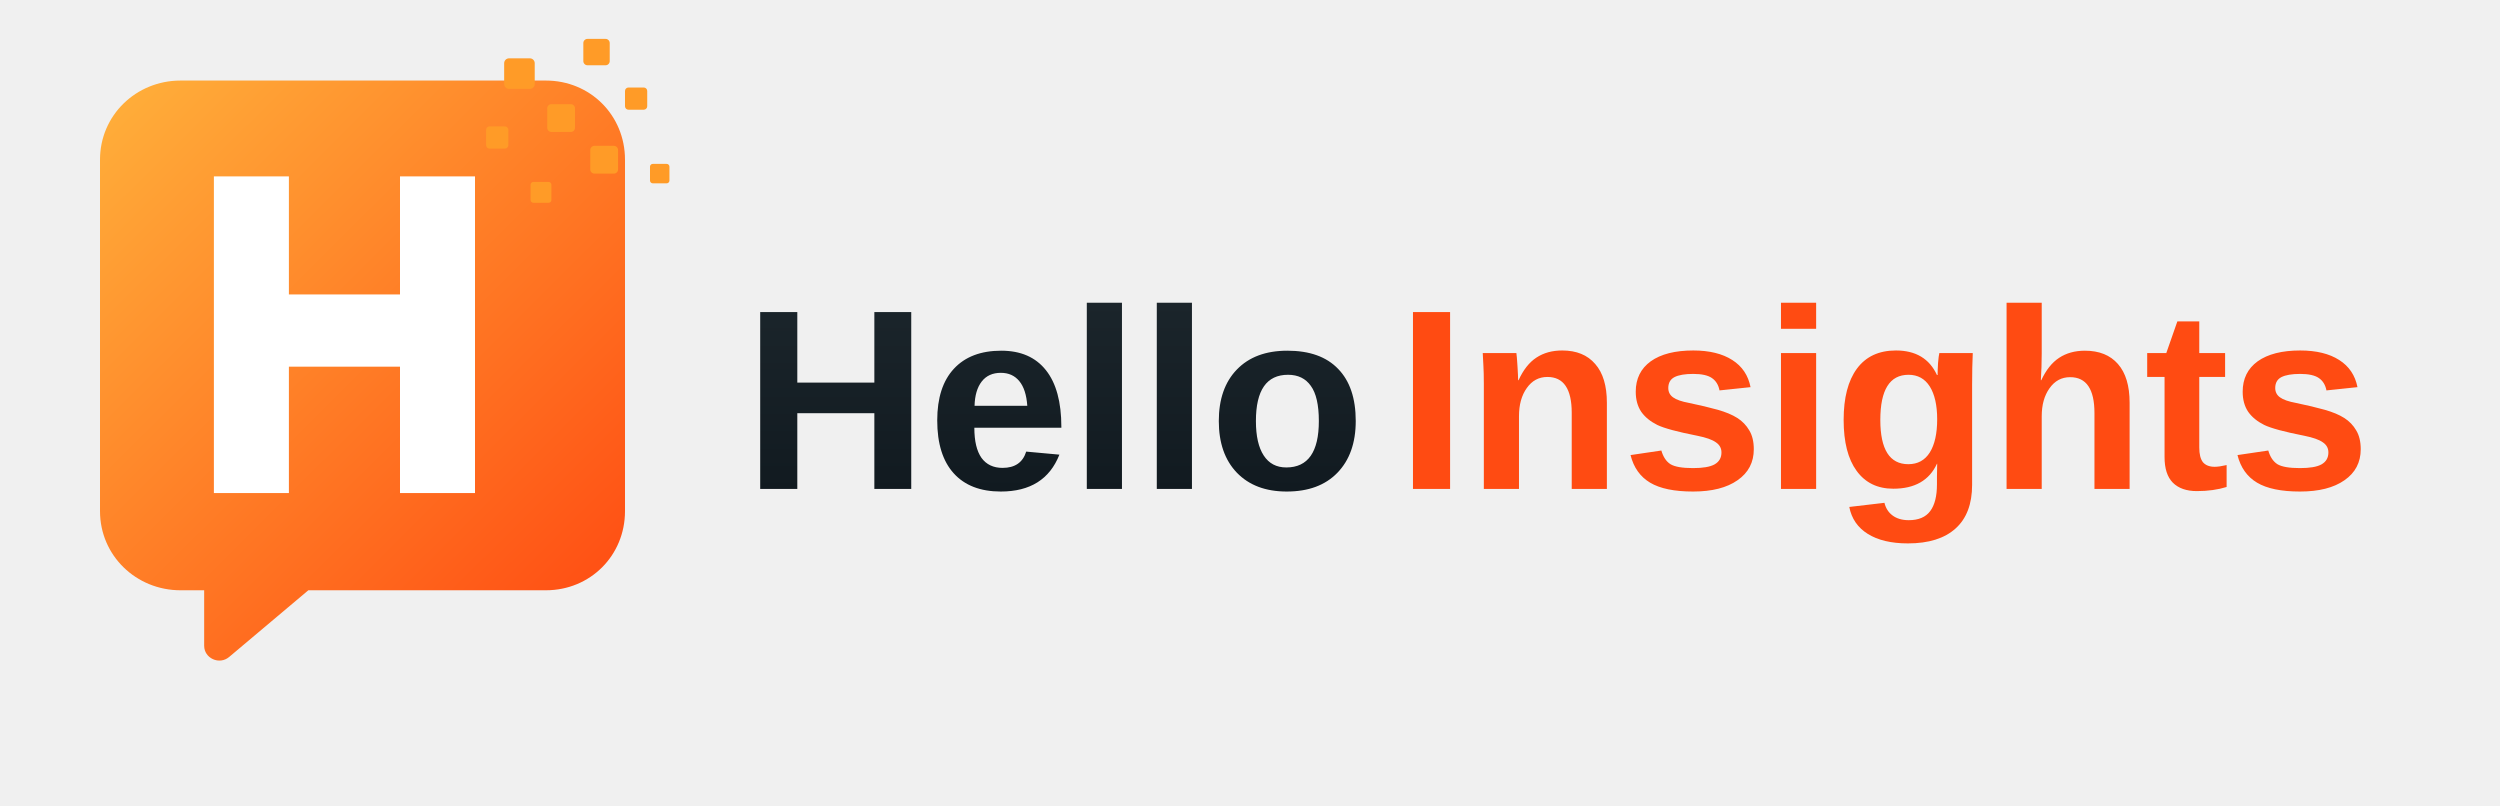
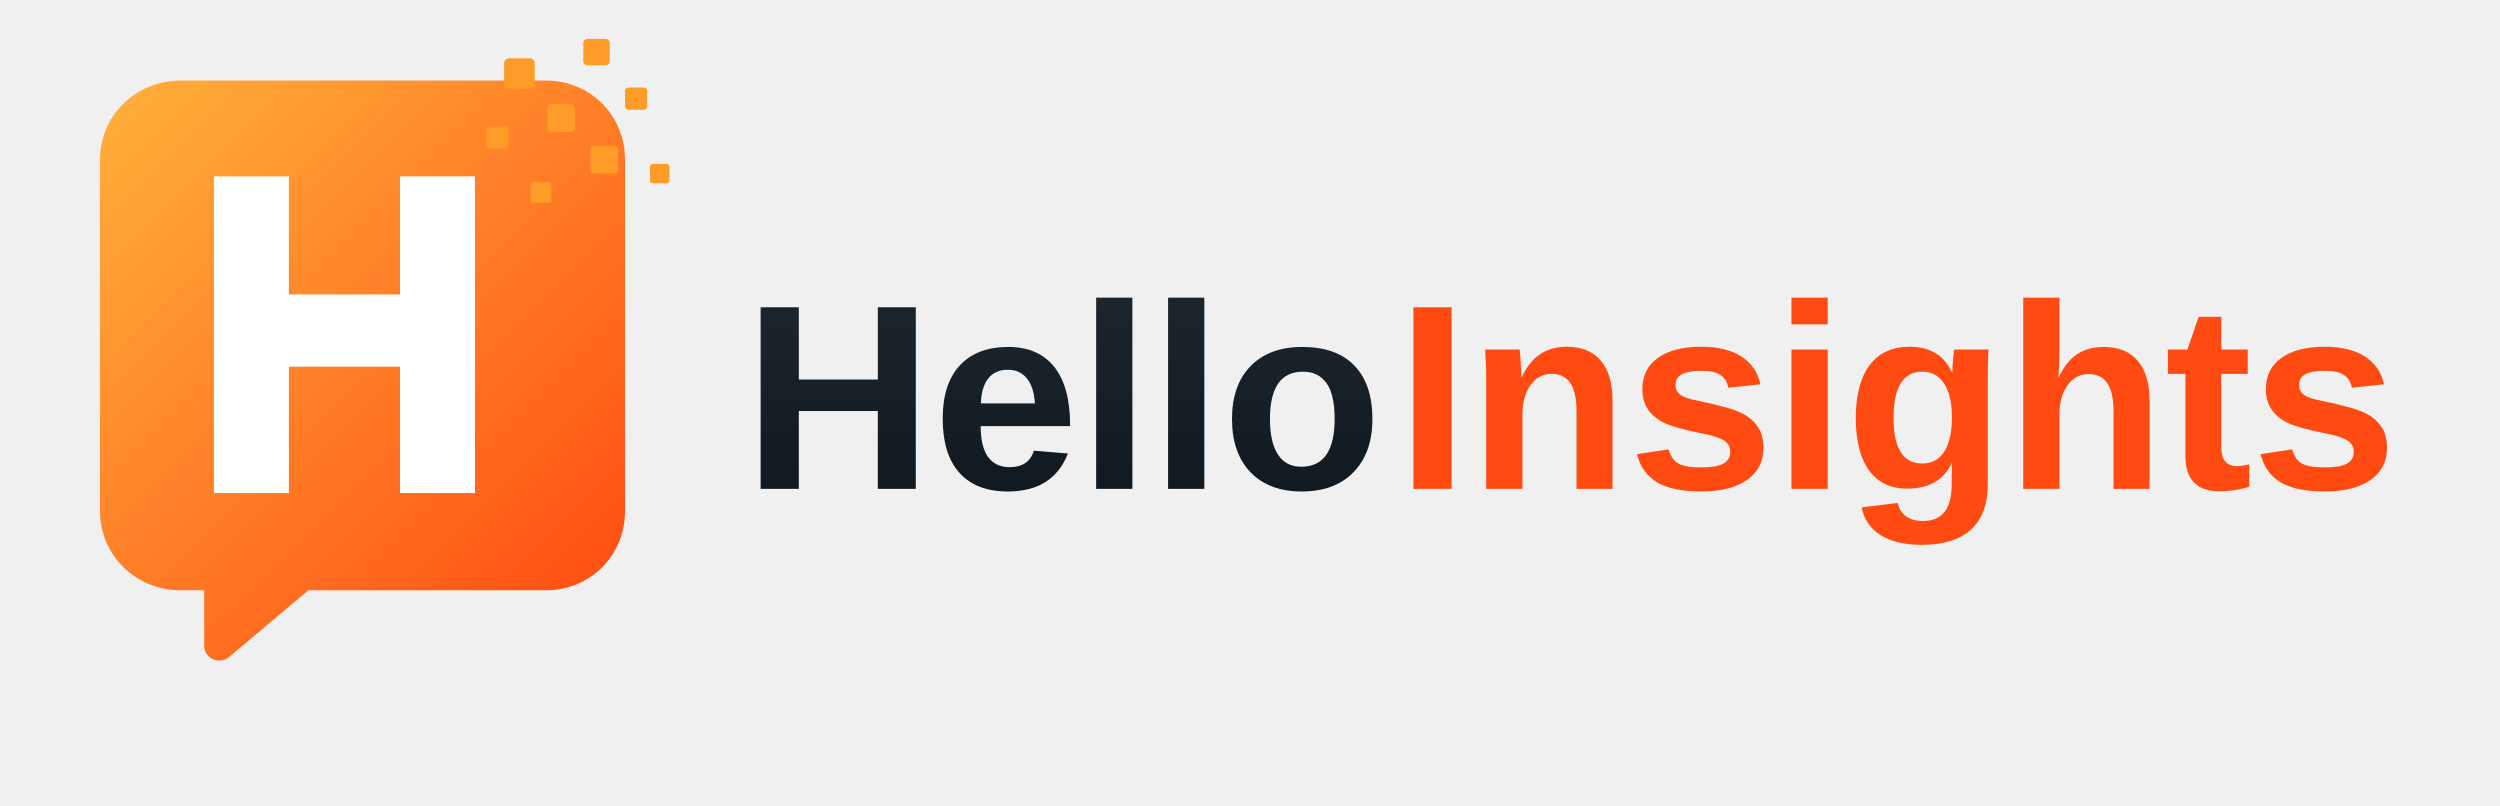
<svg xmlns="http://www.w3.org/2000/svg" viewBox="0 0 180 58" width="180" height="58" role="img" aria-label="HelloInsights logo">
  <defs>
    <linearGradient id="orange" x1="0" y1="0" x2="0.9" y2="1">
      <stop offset="0%" stop-color="#FFB13B" />
      <stop offset="100%" stop-color="#FF4B12" />
    </linearGradient>
    <linearGradient id="hello" x1="0" y1="0" x2="0" y2="1">
      <stop offset="0%" stop-color="#1B252B" />
      <stop offset="100%" stop-color="#111A20" />
    </linearGradient>
  </defs>
  <path d="M7.2 11.5            C7.2 8.3 9.8 5.8 13 5.8            H39.3            C42.5 5.8 45 8.3 45 11.5            V36.8            C45 40 42.5 42.5 39.3 42.5            H22.2            L16.5 47.3            C15.8 47.9 14.7 47.4 14.7 46.5            V42.5            H13            C9.8 42.5 7.2 40 7.2 36.8 Z" fill="url(#orange)" />
  <path d="M15.4 12.7 H20.8 V21.2 H28.8 V12.7 H34.2 V35.5 H28.8 V26.4 H20.8 V35.5 H15.4 Z" fill="#FFFFFF" />
  <g fill="#FF9B27">
    <rect x="36.3" y="4.2" width="2.2" height="2.2" rx="0.35" />
    <rect x="42.0" y="2.8" width="1.9" height="1.9" rx="0.3" />
    <rect x="39.4" y="7.5" width="2.0" height="2.0" rx="0.3" />
    <rect x="45.0" y="6.3" width="1.6" height="1.6" rx="0.25" />
    <rect x="35.0" y="9.1" width="1.6" height="1.6" rx="0.25" />
    <rect x="42.5" y="10.5" width="2.0" height="2.0" rx="0.3" />
    <rect x="46.8" y="11.8" width="1.4" height="1.4" rx="0.2" />
    <rect x="38.2" y="13.1" width="1.5" height="1.5" rx="0.2" />
  </g>
-   <text x="53.5" y="35.2" font-family="Arial, Helvetica, sans-serif" font-size="18.5" font-weight="700" letter-spacing="-0.1" fill="url(#hello)">Hello</text>
-   <text x="100.5" y="35.2" font-family="Arial, Helvetica, sans-serif" font-size="18.5" font-weight="700" letter-spacing="-0.1" fill="#FF4B12">Insights</text>
+   <text x="53.5" y="35.2" font-family="Arial, Helvetica, sans-serif" font-size="19" font-weight="700" letter-spacing="-0.1" fill="url(#hello)">Hello</text>
+   <text x="100.5" y="35.2" font-family="Arial, Helvetica, sans-serif" font-size="19" font-weight="700" letter-spacing="-0.1" fill="#FF4B12">Insights</text>
</svg>
